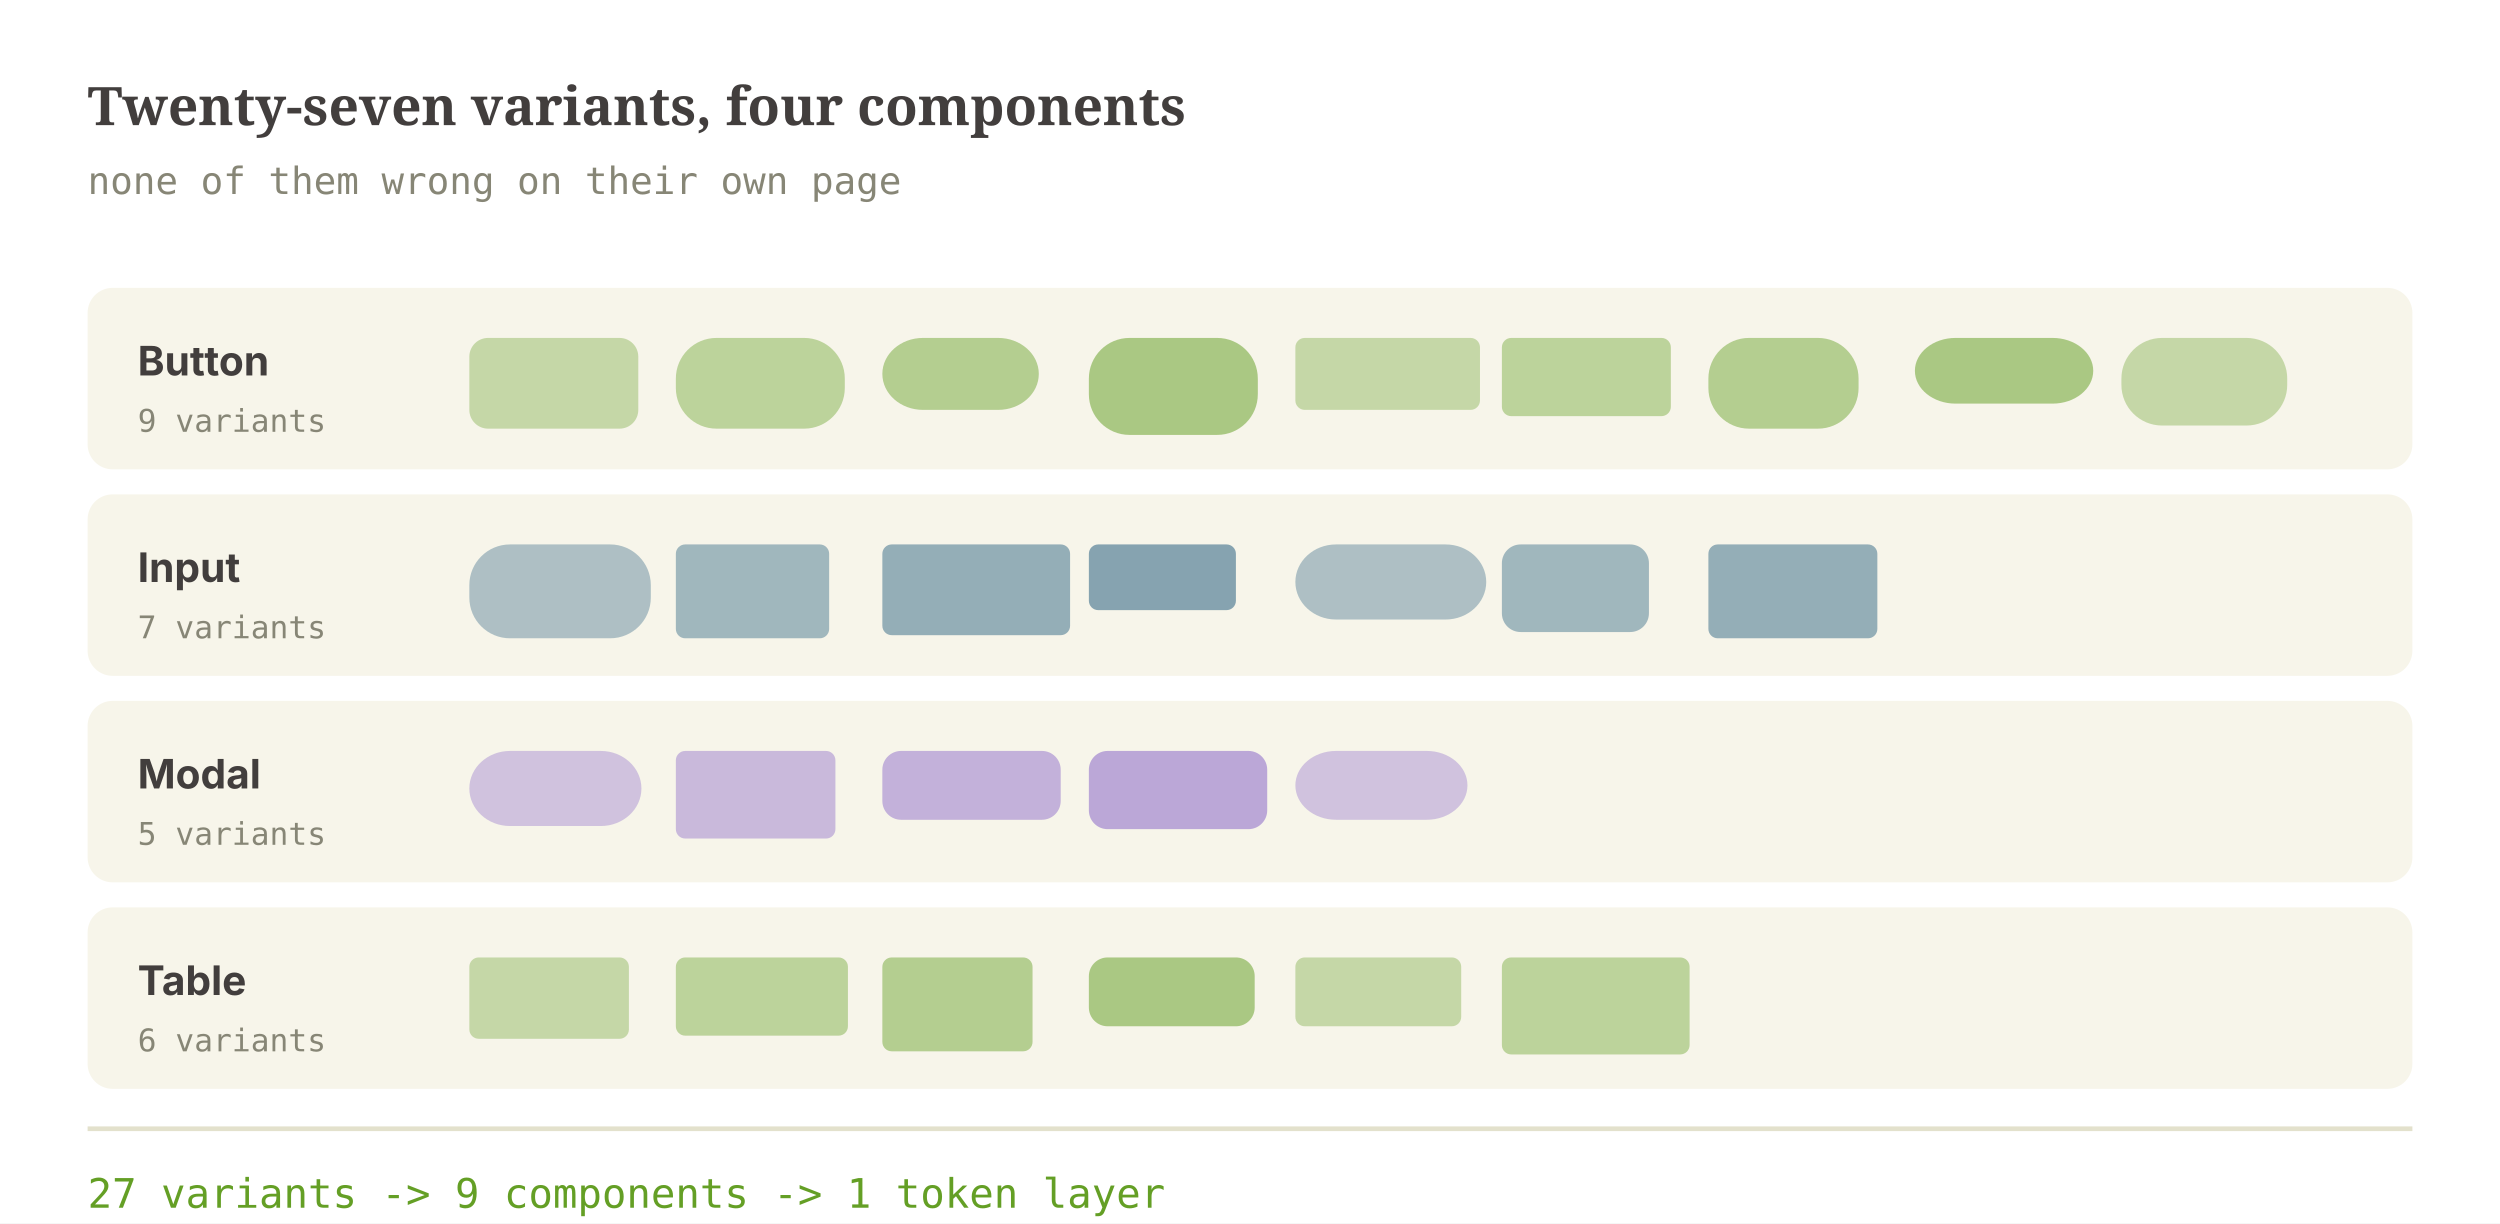
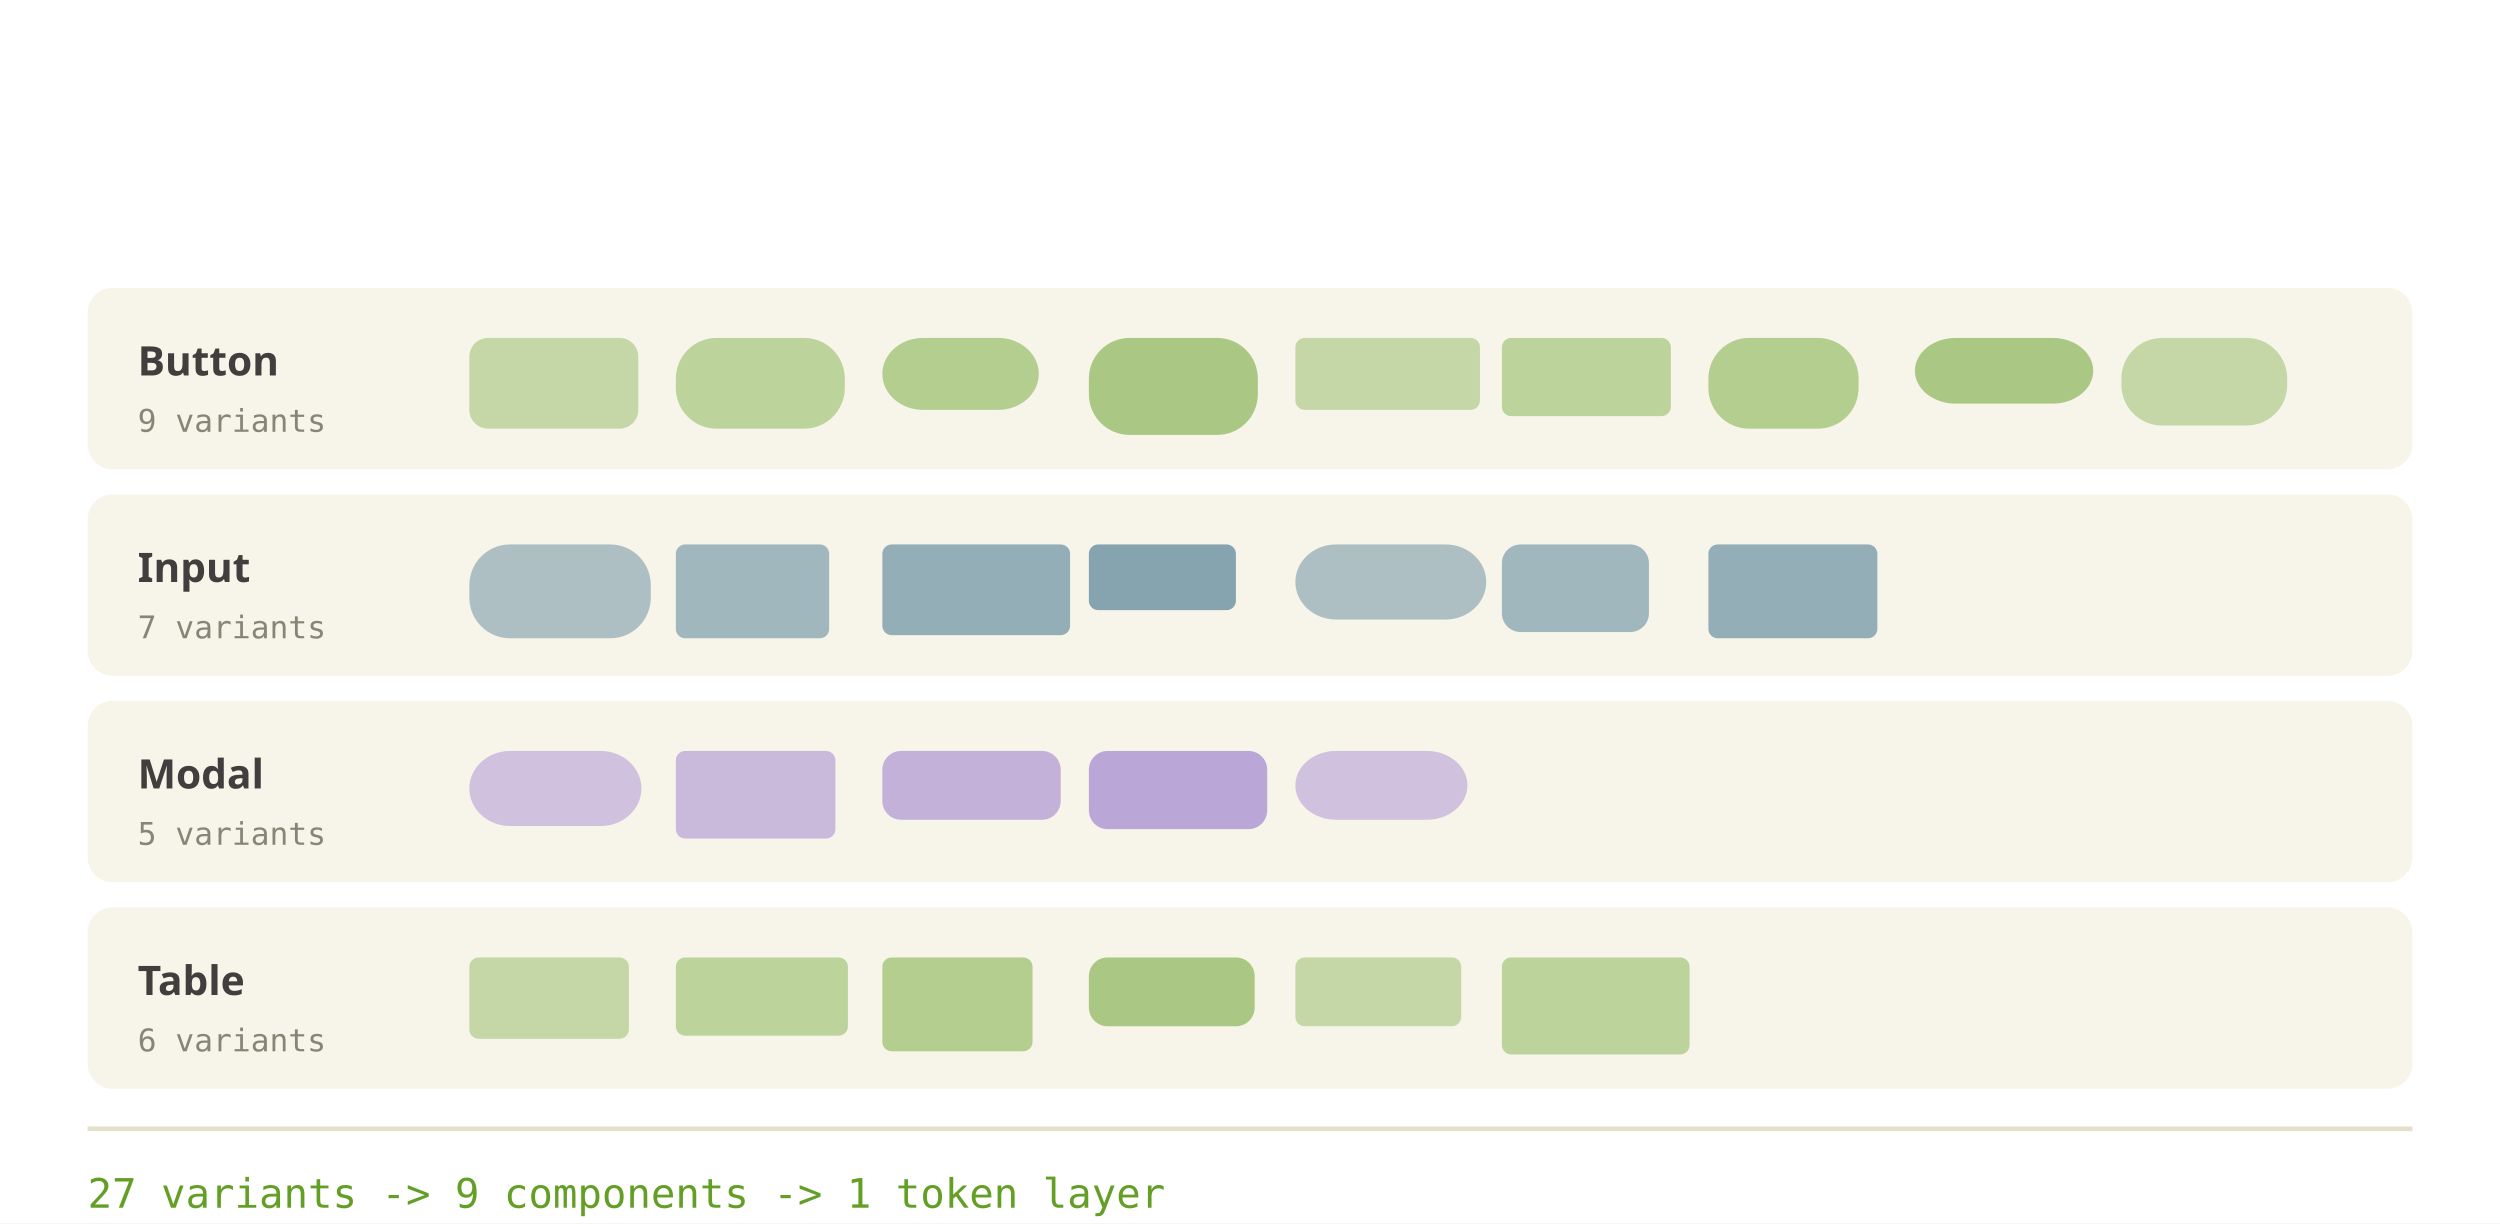
<svg xmlns="http://www.w3.org/2000/svg" width="799" height="391" viewBox="0 0 799 391" fill="none">
  <style>.v{animation:vv 8s ease-in-out infinite}@keyframes vv{0%,34%{opacity:.55}46%,90%{opacity:0}100%{opacity:.55}}.u{opacity:0;animation:uu 8s ease-in-out infinite}@keyframes uu{0%,34%{opacity:0}46%,90%{opacity:.9}100%{opacity:0}}@media (prefers-reduced-motion:reduce){*{animation:none!important}}</style>
  <rect width="799" height="391" fill="#FFFFFF" />
-   <text x="28.0" y="40.0" font-family="'Mackinac','Fraunces',Georgia,serif" font-size="17" font-weight="600" fill="#423E3D" text-anchor="start">Twenty-seven variants, four components</text>
-   <text x="28.0" y="62.0" font-family="'ApercuMono','JetBrains Mono',ui-monospace,monospace" font-size="12" font-weight="400" fill="#878676" text-anchor="start">none of them wrong on their own page</text>
  <rect x="28.0" y="92.0" width="743.0" height="58.0" rx="8.0" fill="#F7F5EA" />
-   <text x="44.0" y="120.0" font-family="'Diatype','Inter',system-ui,sans-serif" font-size="13" font-weight="700" fill="#423E3D" text-anchor="start">Button</text>
-   <text x="44.0" y="138.0" font-family="'ApercuMono','JetBrains Mono',ui-monospace,monospace" font-size="10" font-weight="400" fill="#878676" text-anchor="start">9 variants</text>
+   <text x="44.0" y="120.0" font-family="'Clover',system-ui,sans-serif" font-size="13" font-weight="700" fill="#423E3D" text-anchor="start">Button</text>
+   <text x="44.0" y="138.0" font-family="'Thistle',ui-monospace,monospace" font-size="10" font-weight="400" fill="#878676" text-anchor="start">9 variants</text>
  <rect x="150.0" y="108.0" width="54.0" height="29.0" rx="6.0" fill="#649F25" opacity="0.34" class="v v0" style="animation-delay:0.00s" />
  <rect x="150.0" y="108.0" width="54.0" height="26.0" rx="6.0" fill="#649F25" opacity="0.90" class="u u0" style="animation-delay:0.00s" />
  <rect x="216.0" y="108.0" width="54.0" height="29.0" rx="13.0" fill="#649F25" opacity="0.40" class="v v0" style="animation-delay:0.04s" />
  <rect x="216.0" y="108.0" width="54.0" height="26.0" rx="6.0" fill="#649F25" opacity="0.90" class="u u0" style="animation-delay:0.04s" />
  <rect x="282.0" y="108.0" width="50.0" height="23.0" rx="13.0" fill="#649F25" opacity="0.46" class="v v0" style="animation-delay:0.08s" />
  <rect x="282.0" y="108.0" width="54.0" height="26.0" rx="6.0" fill="#649F25" opacity="0.90" class="u u0" style="animation-delay:0.08s" />
  <rect x="348.0" y="108.0" width="54.0" height="31.0" rx="13.0" fill="#649F25" opacity="0.52" class="v v0" style="animation-delay:0.12s" />
  <rect x="348.0" y="108.0" width="54.0" height="26.0" rx="6.0" fill="#649F25" opacity="0.90" class="u u0" style="animation-delay:0.12s" />
  <rect x="414.0" y="108.0" width="59.0" height="23.0" rx="3.0" fill="#649F25" opacity="0.34" class="v v0" style="animation-delay:0.16s" />
  <rect x="414.0" y="108.0" width="54.0" height="26.0" rx="6.0" fill="#649F25" opacity="0.90" class="u u0" style="animation-delay:0.16s" />
  <rect x="480.0" y="108.0" width="54.0" height="25.0" rx="3.0" fill="#649F25" opacity="0.40" class="v v0" style="animation-delay:0.20s" />
  <rect x="480.0" y="108.0" width="54.0" height="26.0" rx="6.0" fill="#649F25" opacity="0.90" class="u u0" style="animation-delay:0.20s" />
  <rect x="546.0" y="108.0" width="48.0" height="29.0" rx="13.0" fill="#649F25" opacity="0.46" class="v v0" style="animation-delay:0.24s" />
  <rect x="546.0" y="108.0" width="54.0" height="26.0" rx="6.0" fill="#649F25" opacity="0.90" class="u u0" style="animation-delay:0.24s" />
  <rect x="612.0" y="108.0" width="57.0" height="21.0" rx="13.0" fill="#649F25" opacity="0.52" class="v v0" style="animation-delay:0.28s" />
  <rect x="612.0" y="108.0" width="54.0" height="26.0" rx="6.0" fill="#649F25" opacity="0.90" class="u u0" style="animation-delay:0.28s" />
  <rect x="678.0" y="108.0" width="53.0" height="28.0" rx="13.0" fill="#649F25" opacity="0.34" class="v v0" style="animation-delay:0.32s" />
  <rect x="678.0" y="108.0" width="54.0" height="26.0" rx="6.0" fill="#649F25" opacity="0.90" class="u u0" style="animation-delay:0.32s" />
  <rect x="28.0" y="158.0" width="743.0" height="58.0" rx="8.0" fill="#F7F5EA" />
-   <text x="44.0" y="186.0" font-family="'Diatype','Inter',system-ui,sans-serif" font-size="13" font-weight="700" fill="#423E3D" text-anchor="start">Input</text>
-   <text x="44.0" y="204.0" font-family="'ApercuMono','JetBrains Mono',ui-monospace,monospace" font-size="10" font-weight="400" fill="#878676" text-anchor="start">7 variants</text>
+   <text x="44.0" y="186.0" font-family="'Clover',system-ui,sans-serif" font-size="13" font-weight="700" fill="#423E3D" text-anchor="start">Input</text>
+   <text x="44.0" y="204.0" font-family="'Thistle',ui-monospace,monospace" font-size="10" font-weight="400" fill="#878676" text-anchor="start">7 variants</text>
  <rect x="150.0" y="174.0" width="58.0" height="30.0" rx="13.0" fill="#1F597B" opacity="0.34" class="v v1" style="animation-delay:0.00s" />
  <rect x="150.0" y="174.0" width="54.0" height="26.0" rx="6.0" fill="#1F597B" opacity="0.90" class="u u1" style="animation-delay:0.00s" />
  <rect x="216.0" y="174.0" width="49.0" height="30.0" rx="3.0" fill="#1F597B" opacity="0.40" class="v v1" style="animation-delay:0.04s" />
  <rect x="216.0" y="174.0" width="54.0" height="26.0" rx="6.0" fill="#1F597B" opacity="0.90" class="u u1" style="animation-delay:0.04s" />
  <rect x="282.0" y="174.0" width="60.0" height="29.0" rx="3.0" fill="#1F597B" opacity="0.46" class="v v1" style="animation-delay:0.08s" />
  <rect x="282.0" y="174.0" width="54.0" height="26.0" rx="6.0" fill="#1F597B" opacity="0.90" class="u u1" style="animation-delay:0.08s" />
  <rect x="348.0" y="174.0" width="47.0" height="21.0" rx="3.0" fill="#1F597B" opacity="0.52" class="v v1" style="animation-delay:0.12s" />
  <rect x="348.0" y="174.0" width="54.0" height="26.0" rx="6.0" fill="#1F597B" opacity="0.90" class="u u1" style="animation-delay:0.12s" />
  <rect x="414.0" y="174.0" width="61.0" height="24.0" rx="13.0" fill="#1F597B" opacity="0.34" class="v v1" style="animation-delay:0.16s" />
  <rect x="414.0" y="174.0" width="54.0" height="26.0" rx="6.0" fill="#1F597B" opacity="0.90" class="u u1" style="animation-delay:0.16s" />
  <rect x="480.0" y="174.0" width="47.0" height="28.0" rx="6.0" fill="#1F597B" opacity="0.40" class="v v1" style="animation-delay:0.20s" />
  <rect x="480.0" y="174.0" width="54.0" height="26.0" rx="6.0" fill="#1F597B" opacity="0.90" class="u u1" style="animation-delay:0.20s" />
  <rect x="546.0" y="174.0" width="54.0" height="30.0" rx="3.0" fill="#1F597B" opacity="0.46" class="v v1" style="animation-delay:0.24s" />
  <rect x="546.0" y="174.0" width="54.0" height="26.0" rx="6.0" fill="#1F597B" opacity="0.90" class="u u1" style="animation-delay:0.24s" />
  <rect x="28.0" y="224.0" width="743.0" height="58.0" rx="8.0" fill="#F7F5EA" />
-   <text x="44.0" y="252.0" font-family="'Diatype','Inter',system-ui,sans-serif" font-size="13" font-weight="700" fill="#423E3D" text-anchor="start">Modal</text>
-   <text x="44.0" y="270.0" font-family="'ApercuMono','JetBrains Mono',ui-monospace,monospace" font-size="10" font-weight="400" fill="#878676" text-anchor="start">5 variants</text>
+   <text x="44.0" y="252.0" font-family="'Clover',system-ui,sans-serif" font-size="13" font-weight="700" fill="#423E3D" text-anchor="start">Modal</text>
+   <text x="44.0" y="270.0" font-family="'Thistle',ui-monospace,monospace" font-size="10" font-weight="400" fill="#878676" text-anchor="start">5 variants</text>
  <rect x="150.0" y="240.0" width="55.0" height="24.0" rx="13.0" fill="#8460C6" opacity="0.34" class="v v2" style="animation-delay:0.00s" />
  <rect x="150.0" y="240.0" width="54.0" height="26.0" rx="6.0" fill="#8460C6" opacity="0.90" class="u u2" style="animation-delay:0.00s" />
  <rect x="216.0" y="240.0" width="51.0" height="28.0" rx="3.0" fill="#8460C6" opacity="0.40" class="v v2" style="animation-delay:0.04s" />
  <rect x="216.0" y="240.0" width="54.0" height="26.0" rx="6.0" fill="#8460C6" opacity="0.90" class="u u2" style="animation-delay:0.04s" />
  <rect x="282.0" y="240.0" width="57.0" height="22.0" rx="6.0" fill="#8460C6" opacity="0.46" class="v v2" style="animation-delay:0.08s" />
  <rect x="282.0" y="240.0" width="54.0" height="26.0" rx="6.0" fill="#8460C6" opacity="0.90" class="u u2" style="animation-delay:0.08s" />
  <rect x="348.0" y="240.0" width="57.0" height="25.0" rx="6.0" fill="#8460C6" opacity="0.52" class="v v2" style="animation-delay:0.12s" />
  <rect x="348.0" y="240.0" width="54.0" height="26.0" rx="6.0" fill="#8460C6" opacity="0.90" class="u u2" style="animation-delay:0.12s" />
  <rect x="414.0" y="240.0" width="55.0" height="22.0" rx="13.0" fill="#8460C6" opacity="0.34" class="v v2" style="animation-delay:0.16s" />
  <rect x="414.0" y="240.0" width="54.0" height="26.0" rx="6.0" fill="#8460C6" opacity="0.90" class="u u2" style="animation-delay:0.16s" />
  <rect x="28.0" y="290.0" width="743.0" height="58.0" rx="8.0" fill="#F7F5EA" />
-   <text x="44.0" y="318.0" font-family="'Diatype','Inter',system-ui,sans-serif" font-size="13" font-weight="700" fill="#423E3D" text-anchor="start">Table</text>
-   <text x="44.0" y="336.0" font-family="'ApercuMono','JetBrains Mono',ui-monospace,monospace" font-size="10" font-weight="400" fill="#878676" text-anchor="start">6 variants</text>
+   <text x="44.0" y="318.0" font-family="'Clover',system-ui,sans-serif" font-size="13" font-weight="700" fill="#423E3D" text-anchor="start">Table</text>
+   <text x="44.0" y="336.0" font-family="'Thistle',ui-monospace,monospace" font-size="10" font-weight="400" fill="#878676" text-anchor="start">6 variants</text>
  <rect x="150.0" y="306.0" width="51.0" height="26.0" rx="3.0" fill="#649F25" opacity="0.34" class="v v3" style="animation-delay:0.00s" />
  <rect x="150.0" y="306.0" width="54.0" height="26.0" rx="6.0" fill="#649F25" opacity="0.90" class="u u3" style="animation-delay:0.00s" />
  <rect x="216.0" y="306.0" width="55.0" height="25.0" rx="3.0" fill="#649F25" opacity="0.40" class="v v3" style="animation-delay:0.04s" />
  <rect x="216.0" y="306.0" width="54.0" height="26.0" rx="6.0" fill="#649F25" opacity="0.90" class="u u3" style="animation-delay:0.04s" />
  <rect x="282.0" y="306.0" width="48.0" height="30.0" rx="3.0" fill="#649F25" opacity="0.46" class="v v3" style="animation-delay:0.08s" />
  <rect x="282.0" y="306.0" width="54.0" height="26.0" rx="6.0" fill="#649F25" opacity="0.90" class="u u3" style="animation-delay:0.08s" />
  <rect x="348.0" y="306.0" width="53.0" height="22.0" rx="6.0" fill="#649F25" opacity="0.52" class="v v3" style="animation-delay:0.12s" />
  <rect x="348.0" y="306.0" width="54.0" height="26.0" rx="6.0" fill="#649F25" opacity="0.90" class="u u3" style="animation-delay:0.12s" />
  <rect x="414.0" y="306.0" width="53.0" height="22.0" rx="3.0" fill="#649F25" opacity="0.34" class="v v3" style="animation-delay:0.16s" />
  <rect x="414.0" y="306.0" width="54.0" height="26.0" rx="6.0" fill="#649F25" opacity="0.90" class="u u3" style="animation-delay:0.16s" />
  <rect x="480.0" y="306.0" width="60.0" height="31.0" rx="3.0" fill="#649F25" opacity="0.40" class="v v3" style="animation-delay:0.20s" />
  <rect x="480.0" y="306.0" width="54.0" height="26.0" rx="6.0" fill="#649F25" opacity="0.90" class="u u3" style="animation-delay:0.20s" />
  <rect x="28.0" y="360.0" width="743.0" height="1.5" rx="0.0" fill="#E3E1CC" />
-   <text x="28.0" y="386.0" font-family="'ApercuMono','JetBrains Mono',ui-monospace,monospace" font-size="13" font-weight="500" fill="#649F25" text-anchor="start">27 variants  -&gt;  9 components  -&gt;  1 token layer</text>
+   <text x="28.0" y="386.0" font-family="'Thistle',ui-monospace,monospace" font-size="13" font-weight="500" fill="#649F25" text-anchor="start">27 variants  -&gt;  9 components  -&gt;  1 token layer</text>
</svg>
